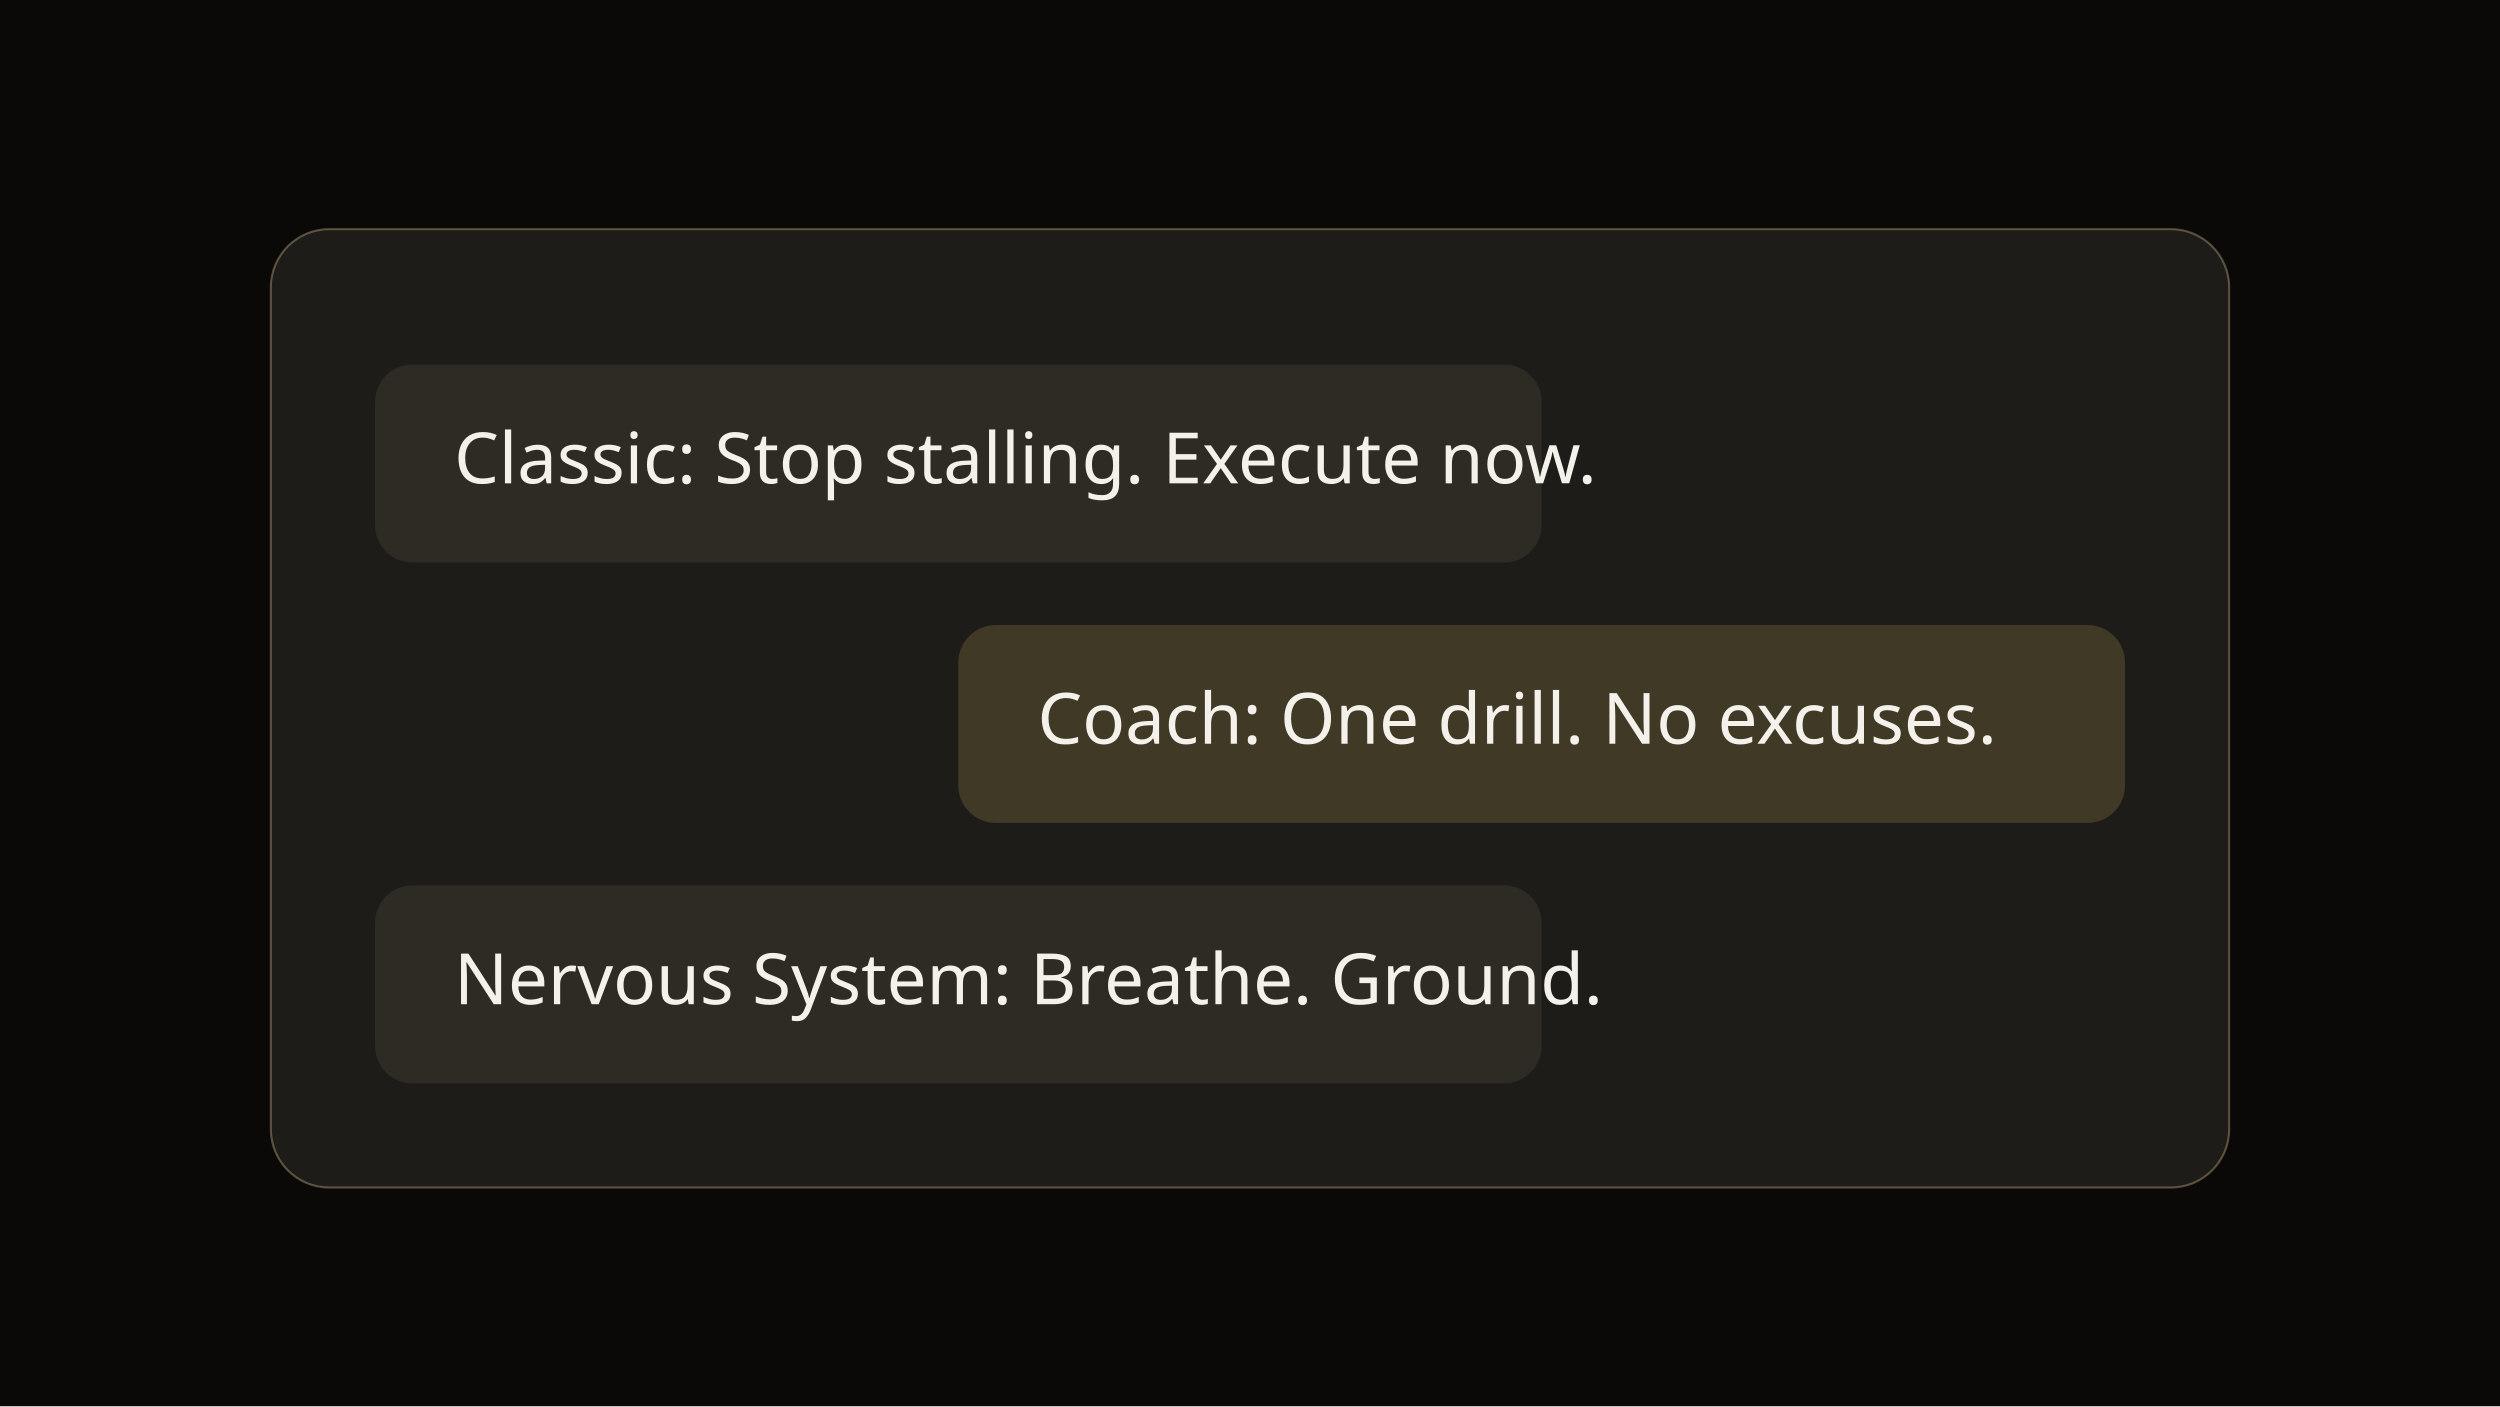
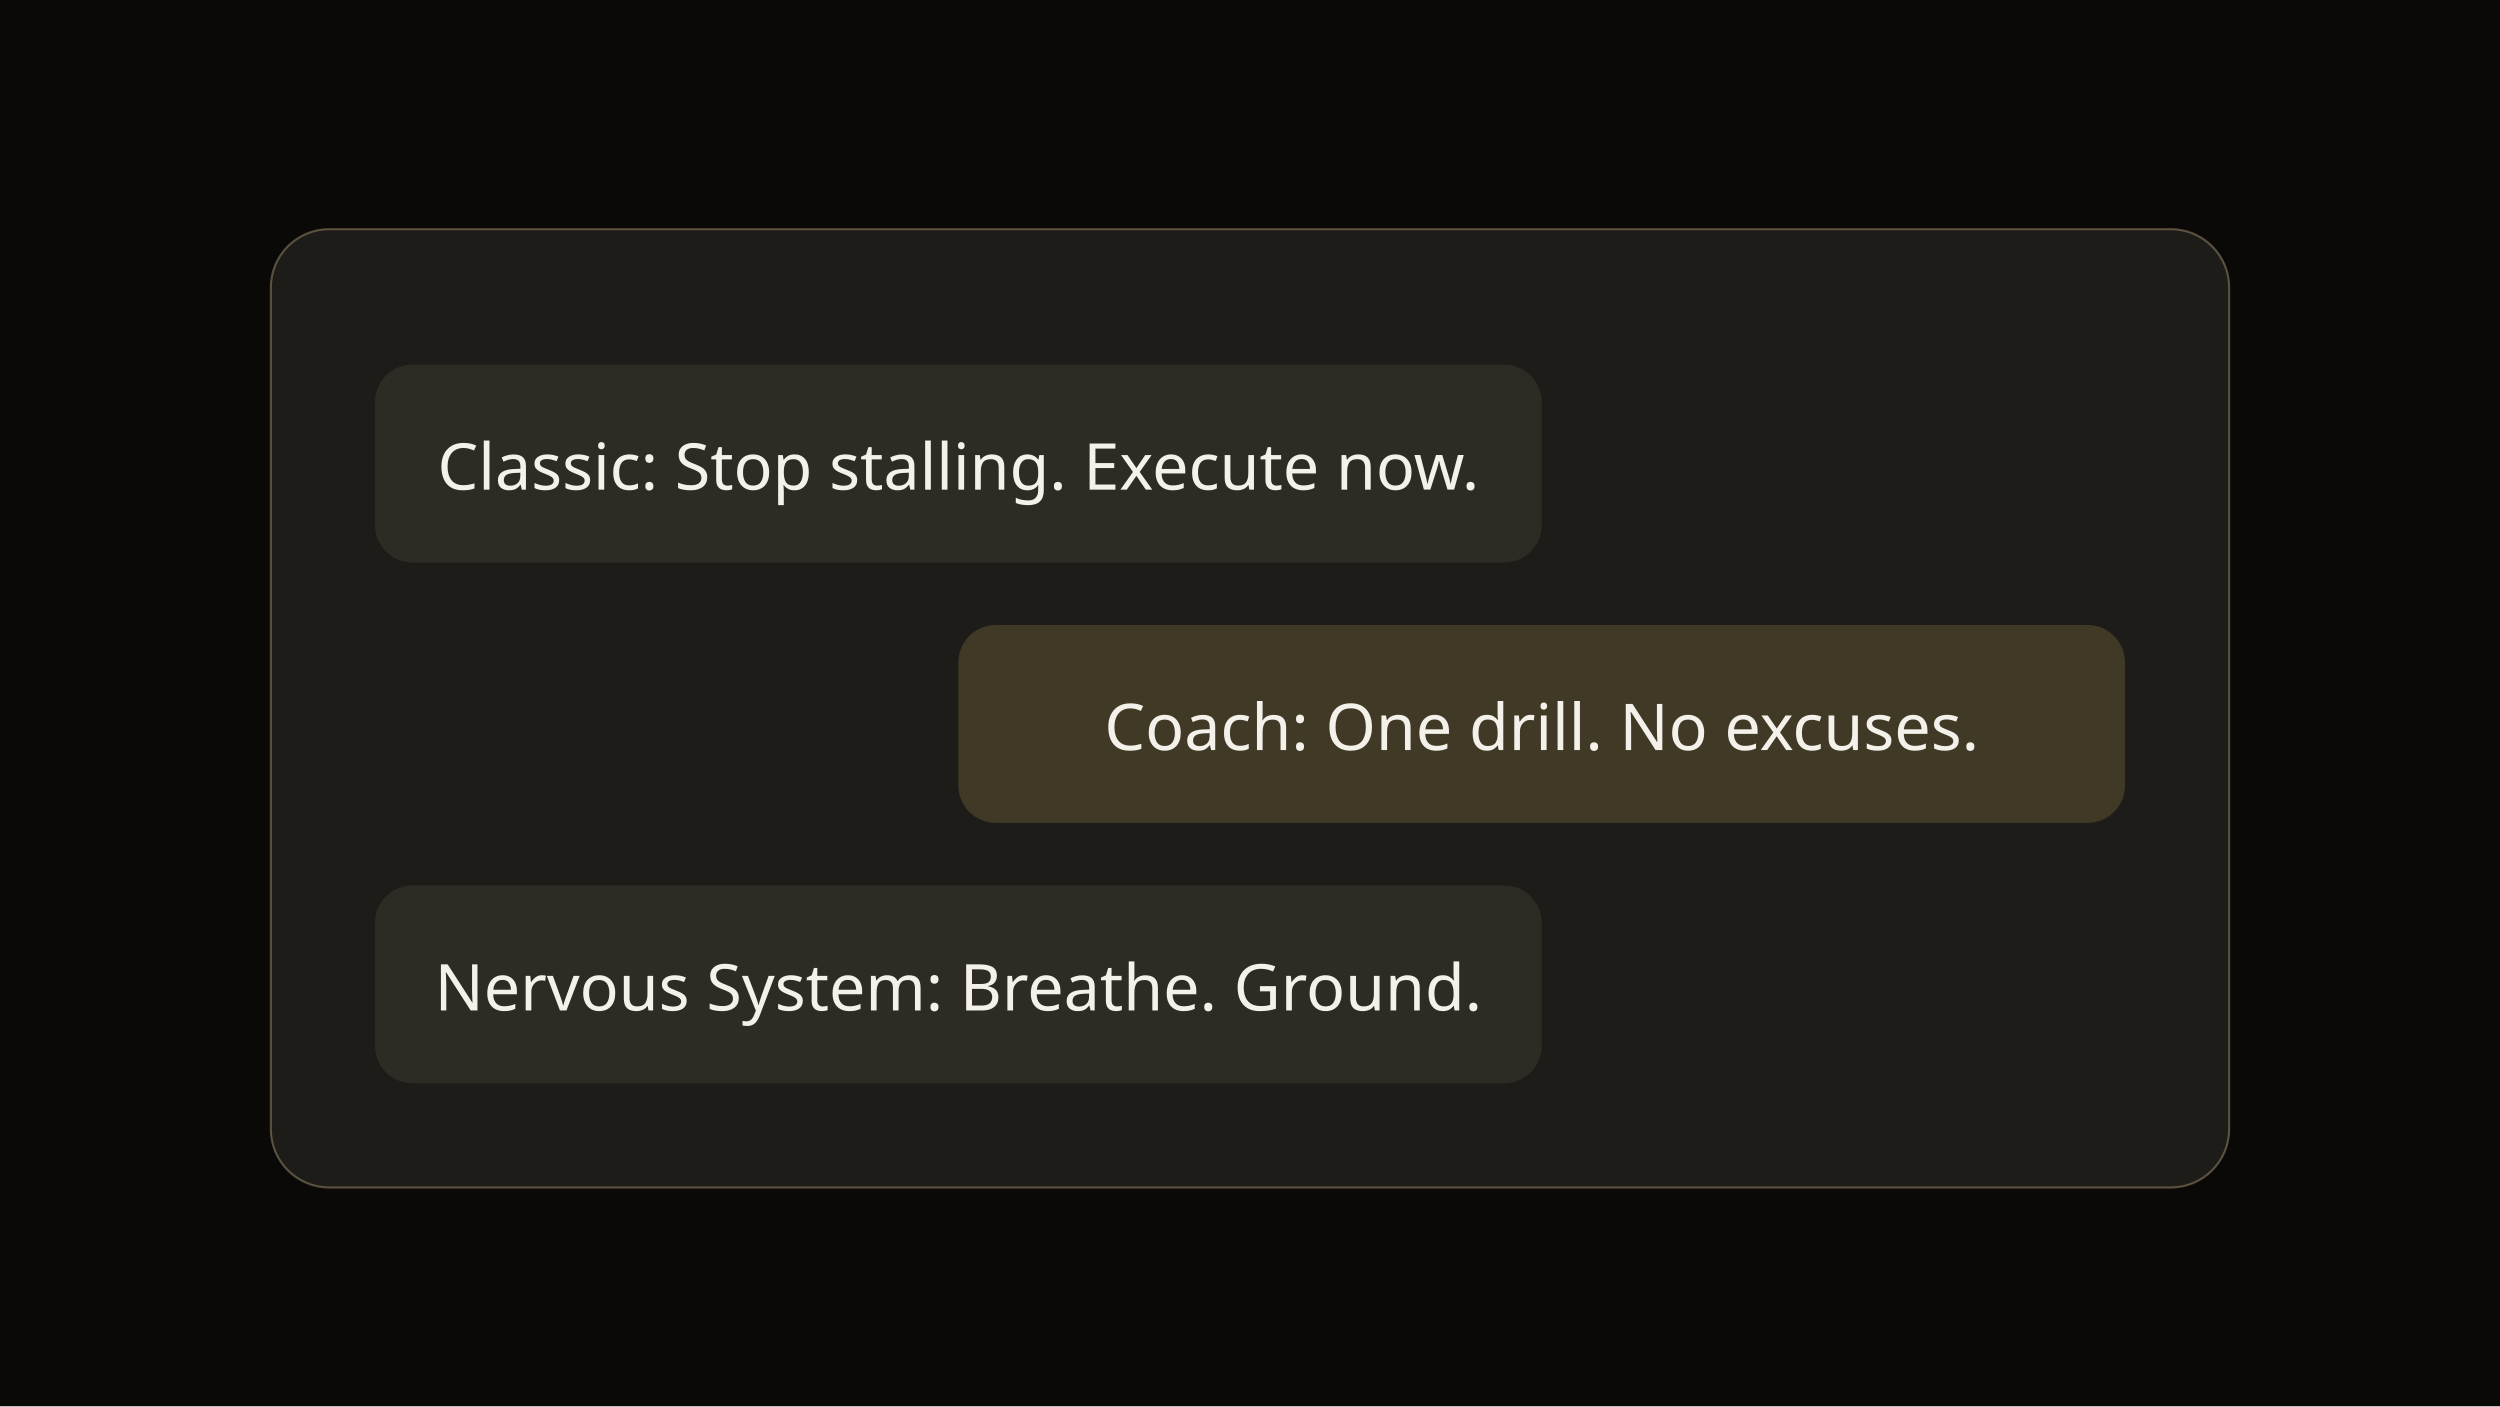
<svg xmlns="http://www.w3.org/2000/svg" viewBox="0 0 1200 675" role="img" aria-label="Zane AI visual">
  <rect width="1200" height="675" fill="#0a0908" />
  <rect x="130" y="110" width="940" height="460" rx="28" fill="#1e1c19" stroke="#e3c595" stroke-opacity="0.35" />
  <rect x="180" y="175" width="560" height="95" rx="18" fill="#2e2b25" />
-   <text x="218" y="232" fill="#f4f1ea" font-size="34" font-family="Outfit, sans-serif">Classic: Stop stalling. Execute now.</text>
+   <text x="460" y="223" text-anchor="middle" dominant-baseline="central" fill="#f4f1ea" font-size="31" font-family="Outfit, sans-serif">Classic: Stop stalling. Execute now.</text>
  <rect x="460" y="300" width="560" height="95" rx="18" fill="#3f3926" />
-   <text x="498" y="357" fill="#f4f1ea" font-size="34" font-family="Outfit, sans-serif">Coach: One drill. No excuses.</text>
+   <text x="740" y="348" text-anchor="middle" dominant-baseline="central" fill="#f4f1ea" font-size="31" font-family="Outfit, sans-serif">Coach: One drill. No excuses.</text>
  <rect x="180" y="425" width="560" height="95" rx="18" fill="#2e2b25" />
-   <text x="218" y="482" fill="#f4f1ea" font-size="34" font-family="Outfit, sans-serif">Nervous System: Breathe. Ground.</text>
+   <text x="460" y="473" text-anchor="middle" dominant-baseline="central" fill="#f4f1ea" font-size="31" font-family="Outfit, sans-serif">Nervous System: Breathe. Ground.</text>
</svg>
